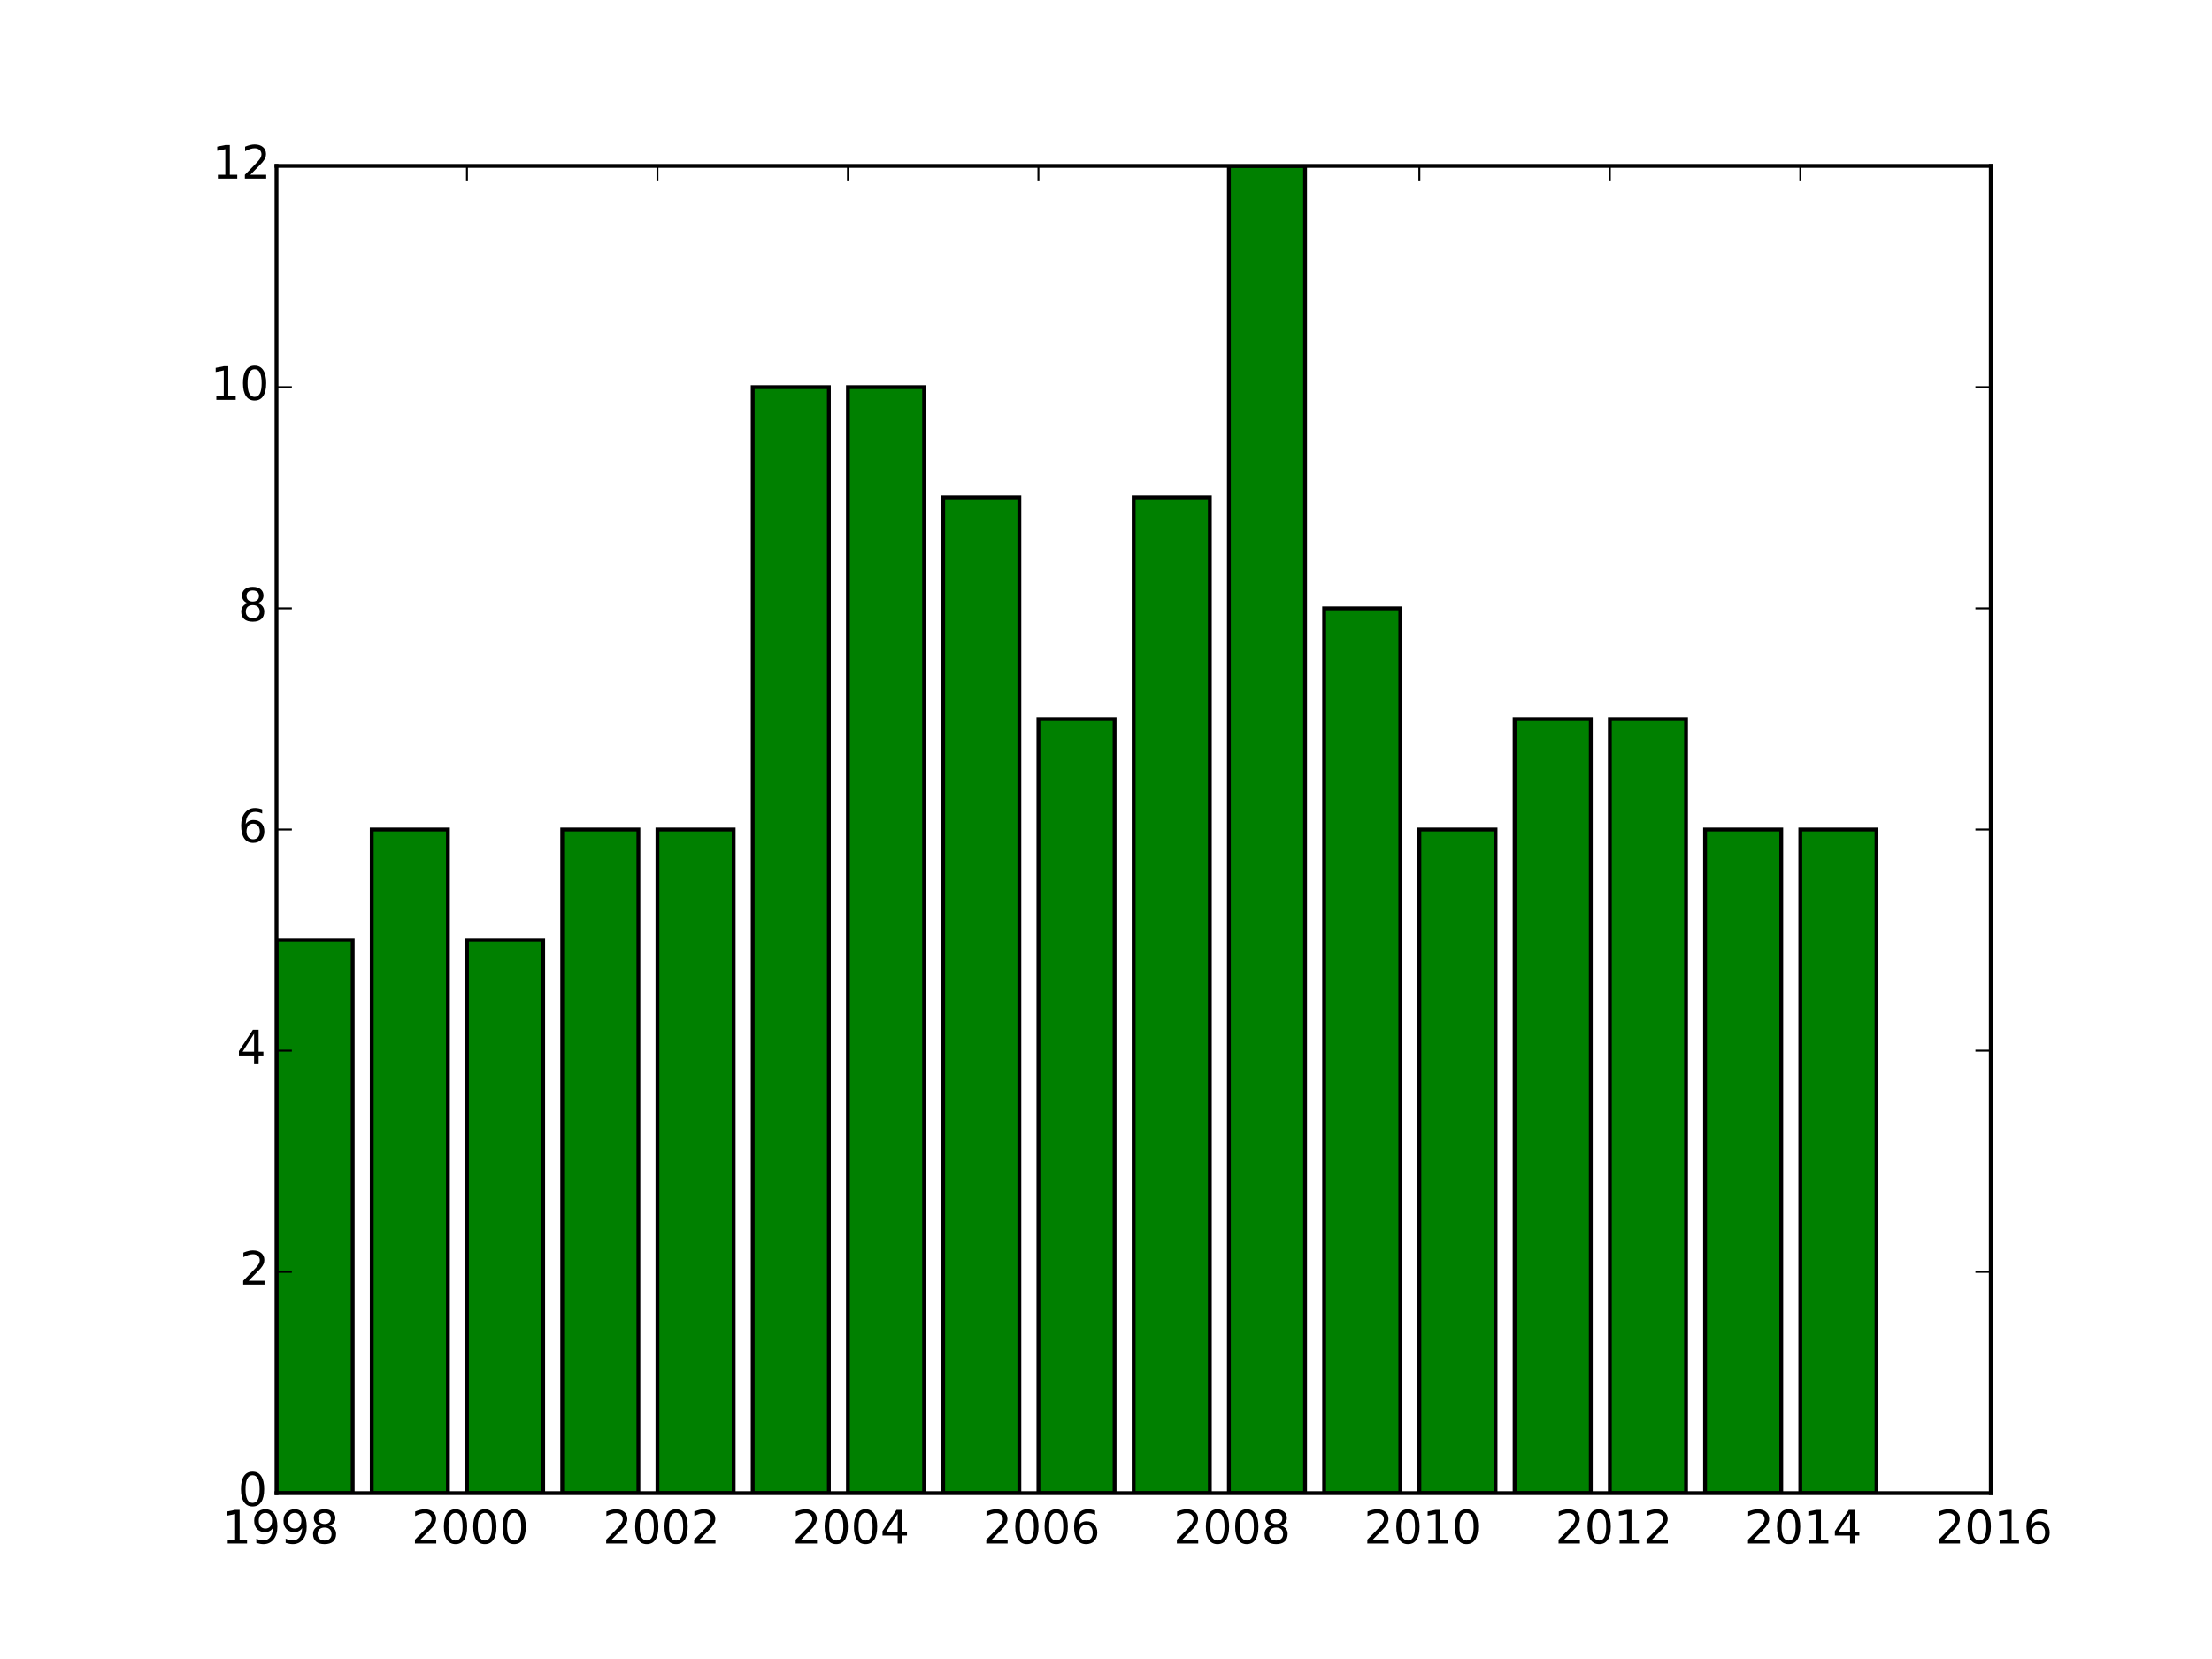
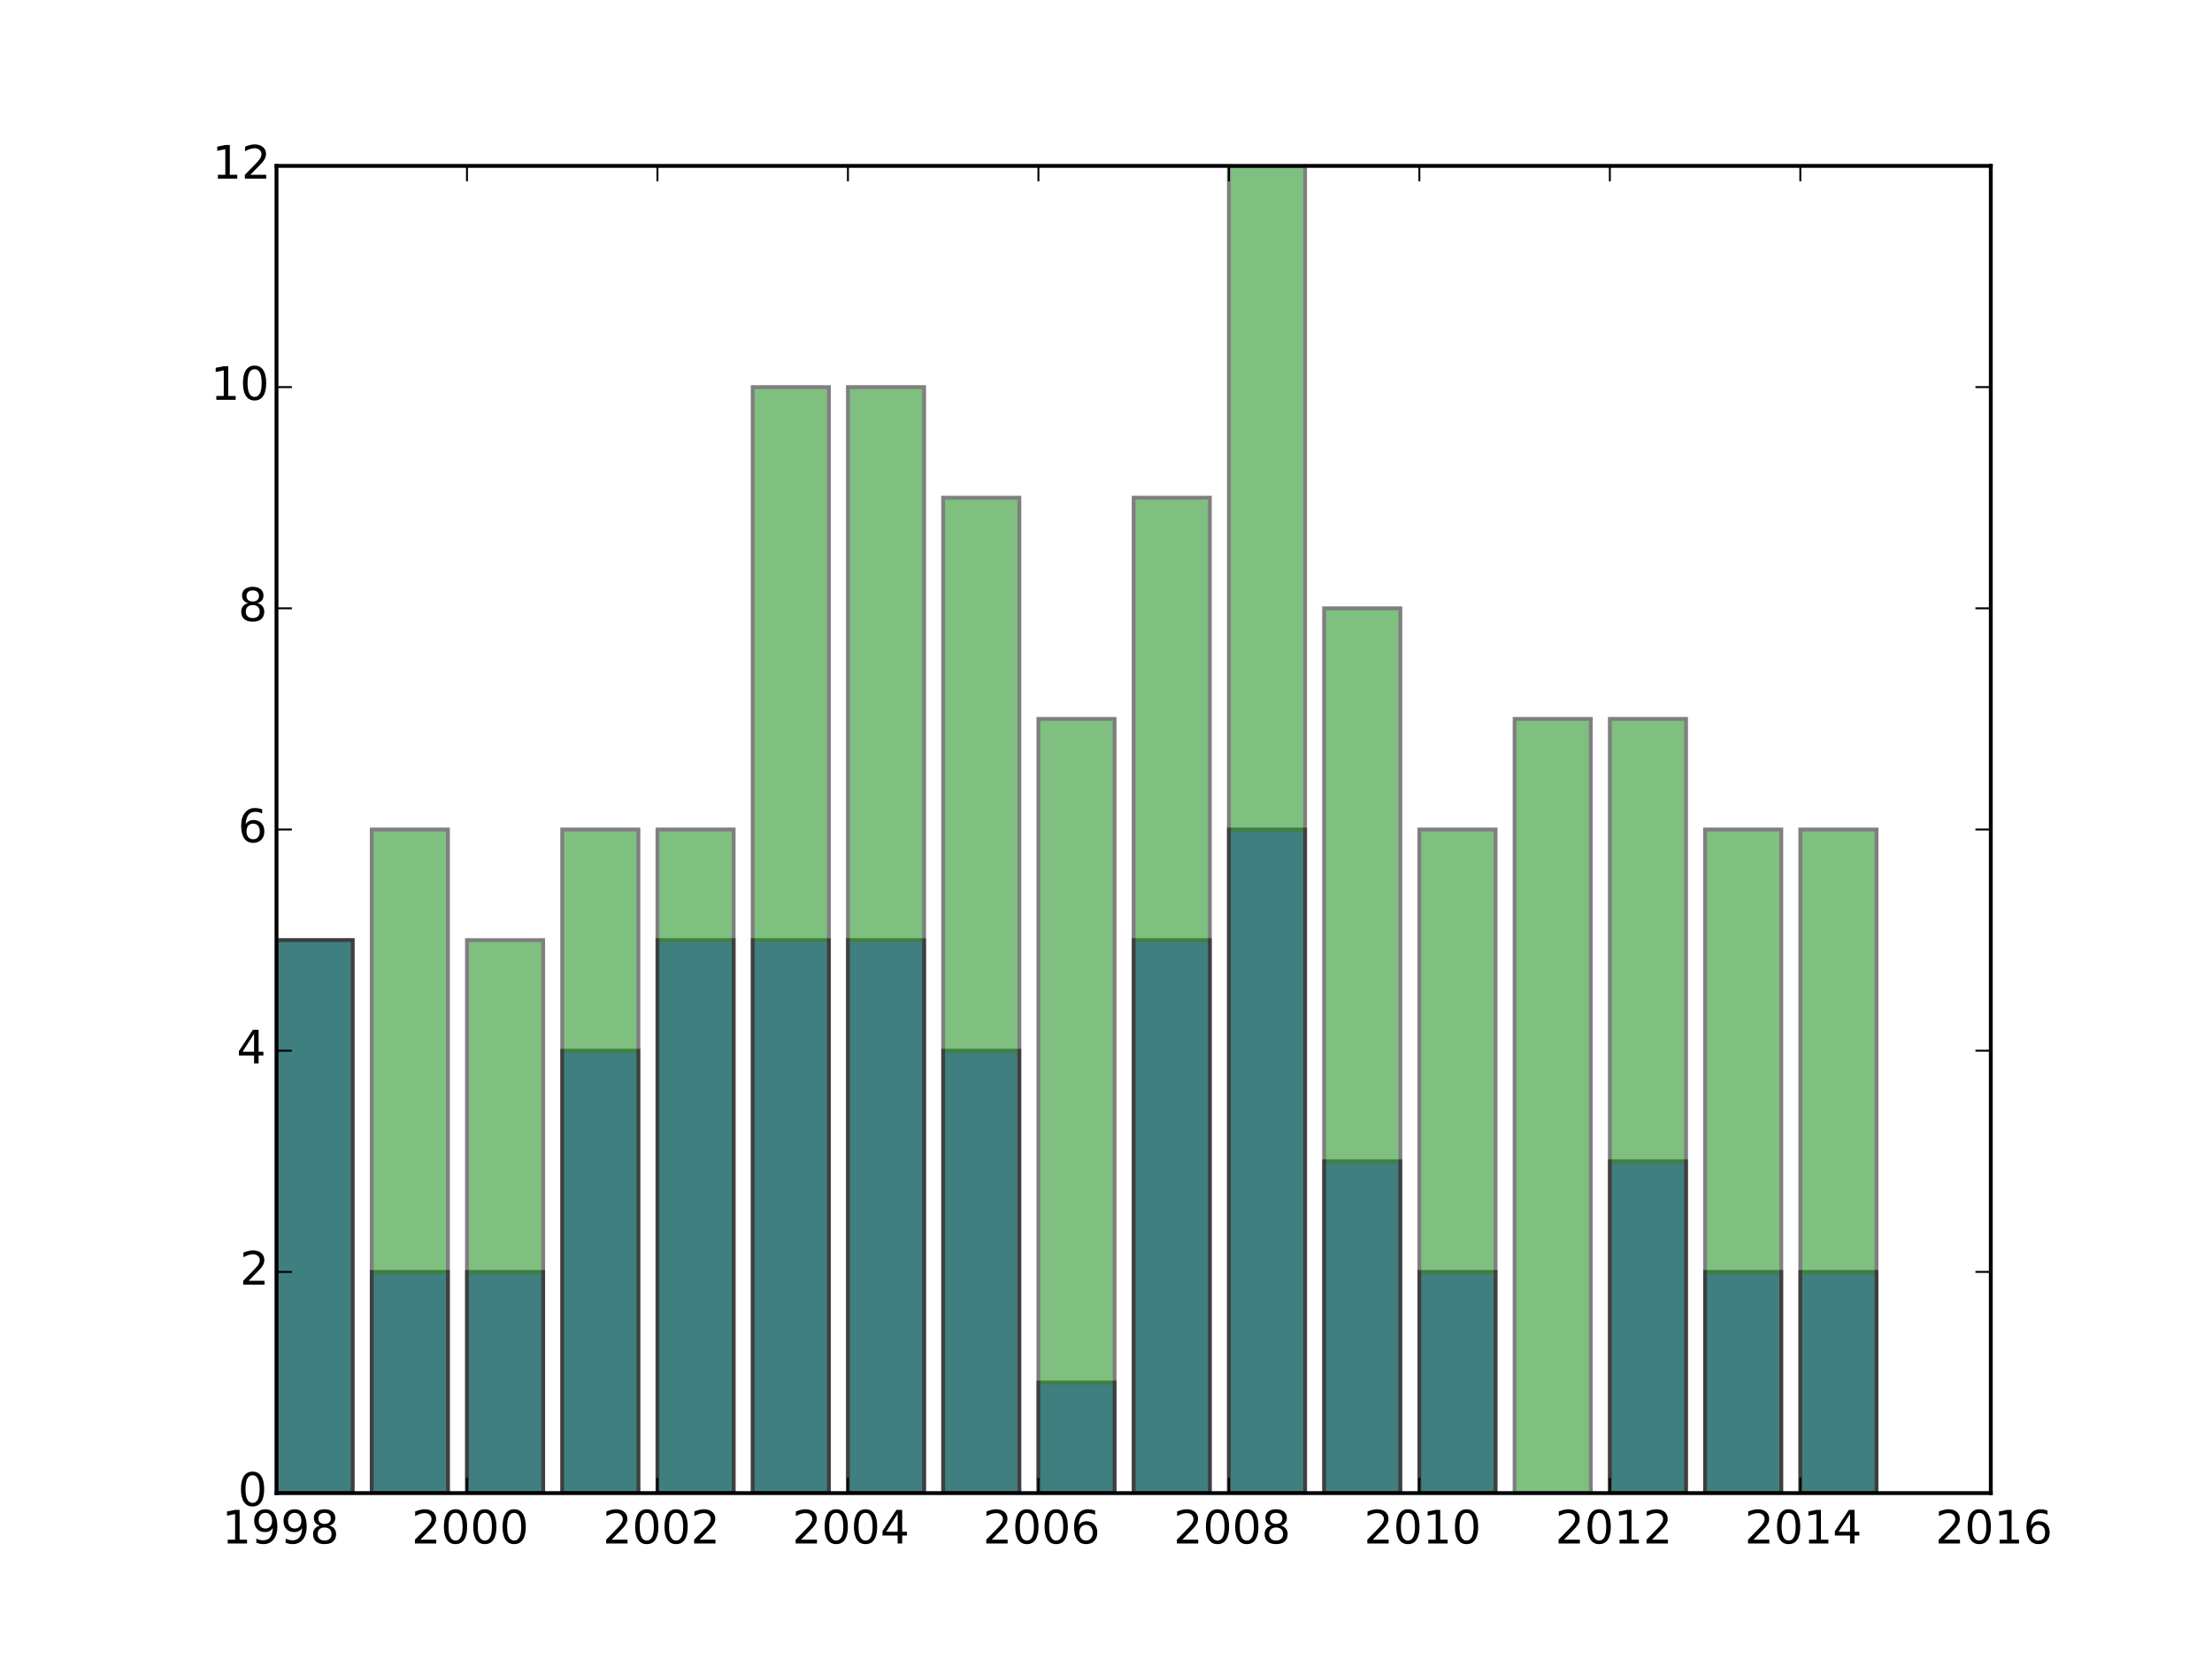
<svg xmlns="http://www.w3.org/2000/svg" xmlns:xlink="http://www.w3.org/1999/xlink" height="432pt" version="1.1" viewBox="0 0 576 432" width="576pt">
  <defs>
    <style type="text/css">
*{stroke-linecap:butt;stroke-linejoin:round;}
  </style>
  </defs>
  <g id="figure_1">
    <g id="patch_1">
      <path d=" M0 432 L576 432 L576 0 L0 0 z " style="fill:#ffffff;" />
    </g>
    <g id="axes_1">
      <g id="patch_2">
        <path d=" M72 388.8 L518.4 388.8 L518.4 43.2 L72 43.2 z " style="fill:#ffffff;" />
      </g>
      <g id="patch_3">
-         <path clip-path="url(#p7ff5b81e1d)" d=" M72 388.8 L91.84 388.8 L91.84 244.8 L72 244.8 z " style="fill:#008000;stroke:#000000;stroke-linejoin:miter;" />
+         <path clip-path="url(#p7ff5b81e1d)" d=" M72 388.8 L91.84 388.8 L91.84 244.8 L72 244.8 z " style="fill:#0000ff;opacity:0.5;stroke:#000000;stroke-linejoin:miter;" />
      </g>
      <g id="patch_4">
-         <path clip-path="url(#p7ff5b81e1d)" d=" M96.8 388.8 L116.64 388.8 L116.64 216 L96.8 216 z " style="fill:#008000;stroke:#000000;stroke-linejoin:miter;" />
+         <path clip-path="url(#p7ff5b81e1d)" d=" M96.8 388.8 L116.64 388.8 L116.64 331.2 L96.8 331.2 z " style="fill:#0000ff;opacity:0.5;stroke:#000000;stroke-linejoin:miter;" />
      </g>
      <g id="patch_5">
-         <path clip-path="url(#p7ff5b81e1d)" d=" M121.6 388.8 L141.44 388.8 L141.44 244.8 L121.6 244.8 z " style="fill:#008000;stroke:#000000;stroke-linejoin:miter;" />
+         <path clip-path="url(#p7ff5b81e1d)" d=" M121.6 388.8 L141.44 388.8 L141.44 331.2 L121.6 331.2 z " style="fill:#0000ff;opacity:0.5;stroke:#000000;stroke-linejoin:miter;" />
      </g>
      <g id="patch_6">
-         <path clip-path="url(#p7ff5b81e1d)" d=" M146.4 388.8 L166.24 388.8 L166.24 216 L146.4 216 z " style="fill:#008000;stroke:#000000;stroke-linejoin:miter;" />
+         <path clip-path="url(#p7ff5b81e1d)" d=" M146.4 388.8 L166.24 388.8 L166.24 273.6 L146.4 273.6 z " style="fill:#0000ff;opacity:0.5;stroke:#000000;stroke-linejoin:miter;" />
      </g>
      <g id="patch_7">
-         <path clip-path="url(#p7ff5b81e1d)" d=" M171.2 388.8 L191.04 388.8 L191.04 216 L171.2 216 z " style="fill:#008000;stroke:#000000;stroke-linejoin:miter;" />
+         <path clip-path="url(#p7ff5b81e1d)" d=" M171.2 388.8 L191.04 388.8 L191.04 244.8 L171.2 244.8 z " style="fill:#0000ff;opacity:0.5;stroke:#000000;stroke-linejoin:miter;" />
      </g>
      <g id="patch_8">
-         <path clip-path="url(#p7ff5b81e1d)" d=" M196 388.8 L215.84 388.8 L215.84 100.8 L196 100.8 z " style="fill:#008000;stroke:#000000;stroke-linejoin:miter;" />
+         <path clip-path="url(#p7ff5b81e1d)" d=" M196 388.8 L215.84 388.8 L215.84 244.8 L196 244.8 z " style="fill:#0000ff;opacity:0.5;stroke:#000000;stroke-linejoin:miter;" />
      </g>
      <g id="patch_9">
-         <path clip-path="url(#p7ff5b81e1d)" d=" M220.8 388.8 L240.64 388.8 L240.64 100.8 L220.8 100.8 z " style="fill:#008000;stroke:#000000;stroke-linejoin:miter;" />
+         <path clip-path="url(#p7ff5b81e1d)" d=" M220.8 388.8 L240.64 388.8 L240.64 244.8 L220.8 244.8 z " style="fill:#0000ff;opacity:0.5;stroke:#000000;stroke-linejoin:miter;" />
      </g>
      <g id="patch_10">
-         <path clip-path="url(#p7ff5b81e1d)" d=" M245.6 388.8 L265.44 388.8 L265.44 129.6 L245.6 129.6 z " style="fill:#008000;stroke:#000000;stroke-linejoin:miter;" />
+         <path clip-path="url(#p7ff5b81e1d)" d=" M245.6 388.8 L265.44 388.8 L265.44 273.6 L245.6 273.6 z " style="fill:#0000ff;opacity:0.5;stroke:#000000;stroke-linejoin:miter;" />
      </g>
      <g id="patch_11">
-         <path clip-path="url(#p7ff5b81e1d)" d=" M270.4 388.8 L290.24 388.8 L290.24 187.2 L270.4 187.2 z " style="fill:#008000;stroke:#000000;stroke-linejoin:miter;" />
+         <path clip-path="url(#p7ff5b81e1d)" d=" M270.4 388.8 L290.24 388.8 L290.24 360 L270.4 360 z " style="fill:#0000ff;opacity:0.5;stroke:#000000;stroke-linejoin:miter;" />
      </g>
      <g id="patch_12">
-         <path clip-path="url(#p7ff5b81e1d)" d=" M295.2 388.8 L315.04 388.8 L315.04 129.6 L295.2 129.6 z " style="fill:#008000;stroke:#000000;stroke-linejoin:miter;" />
+         <path clip-path="url(#p7ff5b81e1d)" d=" M295.2 388.8 L315.04 388.8 L315.04 244.8 L295.2 244.8 z " style="fill:#0000ff;opacity:0.5;stroke:#000000;stroke-linejoin:miter;" />
      </g>
      <g id="patch_13">
-         <path clip-path="url(#p7ff5b81e1d)" d=" M320 388.8 L339.84 388.8 L339.84 43.2 L320 43.2 z " style="fill:#008000;stroke:#000000;stroke-linejoin:miter;" />
+         <path clip-path="url(#p7ff5b81e1d)" d=" M320 388.8 L339.84 388.8 L339.84 216 L320 216 z " style="fill:#0000ff;opacity:0.5;stroke:#000000;stroke-linejoin:miter;" />
      </g>
      <g id="patch_14">
-         <path clip-path="url(#p7ff5b81e1d)" d=" M344.8 388.8 L364.64 388.8 L364.64 158.4 L344.8 158.4 z " style="fill:#008000;stroke:#000000;stroke-linejoin:miter;" />
+         <path clip-path="url(#p7ff5b81e1d)" d=" M344.8 388.8 L364.64 388.8 L364.64 302.4 L344.8 302.4 z " style="fill:#0000ff;opacity:0.5;stroke:#000000;stroke-linejoin:miter;" />
      </g>
      <g id="patch_15">
-         <path clip-path="url(#p7ff5b81e1d)" d=" M369.6 388.8 L389.44 388.8 L389.44 216 L369.6 216 z " style="fill:#008000;stroke:#000000;stroke-linejoin:miter;" />
+         <path clip-path="url(#p7ff5b81e1d)" d=" M369.6 388.8 L389.44 388.8 L389.44 331.2 L369.6 331.2 z " style="fill:#0000ff;opacity:0.5;stroke:#000000;stroke-linejoin:miter;" />
      </g>
      <g id="patch_16">
-         <path clip-path="url(#p7ff5b81e1d)" d=" M394.4 388.8 L414.24 388.8 L414.24 187.2 L394.4 187.2 z " style="fill:#008000;stroke:#000000;stroke-linejoin:miter;" />
+         <path clip-path="url(#p7ff5b81e1d)" d=" M419.2 388.8 L439.04 388.8 L439.04 302.4 L419.2 302.4 z " style="fill:#0000ff;opacity:0.5;stroke:#000000;stroke-linejoin:miter;" />
      </g>
      <g id="patch_17">
-         <path clip-path="url(#p7ff5b81e1d)" d=" M419.2 388.8 L439.04 388.8 L439.04 187.2 L419.2 187.2 z " style="fill:#008000;stroke:#000000;stroke-linejoin:miter;" />
+         <path clip-path="url(#p7ff5b81e1d)" d=" M444 388.8 L463.84 388.8 L463.84 331.2 L444 331.2 z " style="fill:#0000ff;opacity:0.5;stroke:#000000;stroke-linejoin:miter;" />
      </g>
      <g id="patch_18">
-         <path clip-path="url(#p7ff5b81e1d)" d=" M444 388.8 L463.84 388.8 L463.84 216 L444 216 z " style="fill:#008000;stroke:#000000;stroke-linejoin:miter;" />
+         <path clip-path="url(#p7ff5b81e1d)" d=" M468.8 388.8 L488.64 388.8 L488.64 331.2 L468.8 331.2 z " style="fill:#0000ff;opacity:0.5;stroke:#000000;stroke-linejoin:miter;" />
      </g>
      <g id="patch_19">
-         <path clip-path="url(#p7ff5b81e1d)" d=" M468.8 388.8 L488.64 388.8 L488.64 216 L468.8 216 z " style="fill:#008000;stroke:#000000;stroke-linejoin:miter;" />
+         <path clip-path="url(#p7ff5b81e1d)" d=" M72 388.8 L91.84 388.8 L91.84 244.8 L72 244.8 z " style="fill:#008000;opacity:0.5;stroke:#000000;stroke-linejoin:miter;" />
      </g>
      <g id="patch_20">
+         <path clip-path="url(#p7ff5b81e1d)" d=" M96.8 388.8 L116.64 388.8 L116.64 216 L96.8 216 z " style="fill:#008000;opacity:0.5;stroke:#000000;stroke-linejoin:miter;" />
+       </g>
+       <g id="patch_21">
+         <path clip-path="url(#p7ff5b81e1d)" d=" M121.6 388.8 L141.44 388.8 L141.44 244.8 L121.6 244.8 z " style="fill:#008000;opacity:0.5;stroke:#000000;stroke-linejoin:miter;" />
+       </g>
+       <g id="patch_22">
+         <path clip-path="url(#p7ff5b81e1d)" d=" M146.4 388.8 L166.24 388.8 L166.24 216 L146.4 216 z " style="fill:#008000;opacity:0.5;stroke:#000000;stroke-linejoin:miter;" />
+       </g>
+       <g id="patch_23">
+         <path clip-path="url(#p7ff5b81e1d)" d=" M171.2 388.8 L191.04 388.8 L191.04 216 L171.2 216 z " style="fill:#008000;opacity:0.5;stroke:#000000;stroke-linejoin:miter;" />
+       </g>
+       <g id="patch_24">
+         <path clip-path="url(#p7ff5b81e1d)" d=" M196 388.8 L215.84 388.8 L215.84 100.8 L196 100.8 z " style="fill:#008000;opacity:0.5;stroke:#000000;stroke-linejoin:miter;" />
+       </g>
+       <g id="patch_25">
+         <path clip-path="url(#p7ff5b81e1d)" d=" M220.8 388.8 L240.64 388.8 L240.64 100.8 L220.8 100.8 z " style="fill:#008000;opacity:0.5;stroke:#000000;stroke-linejoin:miter;" />
+       </g>
+       <g id="patch_26">
+         <path clip-path="url(#p7ff5b81e1d)" d=" M245.6 388.8 L265.44 388.8 L265.44 129.6 L245.6 129.6 z " style="fill:#008000;opacity:0.5;stroke:#000000;stroke-linejoin:miter;" />
+       </g>
+       <g id="patch_27">
+         <path clip-path="url(#p7ff5b81e1d)" d=" M270.4 388.8 L290.24 388.8 L290.24 187.2 L270.4 187.2 z " style="fill:#008000;opacity:0.5;stroke:#000000;stroke-linejoin:miter;" />
+       </g>
+       <g id="patch_28">
+         <path clip-path="url(#p7ff5b81e1d)" d=" M295.2 388.8 L315.04 388.8 L315.04 129.6 L295.2 129.6 z " style="fill:#008000;opacity:0.5;stroke:#000000;stroke-linejoin:miter;" />
+       </g>
+       <g id="patch_29">
+         <path clip-path="url(#p7ff5b81e1d)" d=" M320 388.8 L339.84 388.8 L339.84 43.2 L320 43.2 z " style="fill:#008000;opacity:0.5;stroke:#000000;stroke-linejoin:miter;" />
+       </g>
+       <g id="patch_30">
+         <path clip-path="url(#p7ff5b81e1d)" d=" M344.8 388.8 L364.64 388.8 L364.64 158.4 L344.8 158.4 z " style="fill:#008000;opacity:0.5;stroke:#000000;stroke-linejoin:miter;" />
+       </g>
+       <g id="patch_31">
+         <path clip-path="url(#p7ff5b81e1d)" d=" M369.6 388.8 L389.44 388.8 L389.44 216 L369.6 216 z " style="fill:#008000;opacity:0.5;stroke:#000000;stroke-linejoin:miter;" />
+       </g>
+       <g id="patch_32">
+         <path clip-path="url(#p7ff5b81e1d)" d=" M394.4 388.8 L414.24 388.8 L414.24 187.2 L394.4 187.2 z " style="fill:#008000;opacity:0.5;stroke:#000000;stroke-linejoin:miter;" />
+       </g>
+       <g id="patch_33">
+         <path clip-path="url(#p7ff5b81e1d)" d=" M419.2 388.8 L439.04 388.8 L439.04 187.2 L419.2 187.2 z " style="fill:#008000;opacity:0.5;stroke:#000000;stroke-linejoin:miter;" />
+       </g>
+       <g id="patch_34">
+         <path clip-path="url(#p7ff5b81e1d)" d=" M444 388.8 L463.84 388.8 L463.84 216 L444 216 z " style="fill:#008000;opacity:0.5;stroke:#000000;stroke-linejoin:miter;" />
+       </g>
+       <g id="patch_35">
+         <path clip-path="url(#p7ff5b81e1d)" d=" M468.8 388.8 L488.64 388.8 L488.64 216 L468.8 216 z " style="fill:#008000;opacity:0.5;stroke:#000000;stroke-linejoin:miter;" />
+       </g>
+       <g id="patch_36">
+         <path d=" M72 388.8 L518.4 388.8" style="fill:none;stroke:#000000;stroke-linecap:square;stroke-linejoin:miter;" />
+       </g>
+       <g id="patch_37">
        <path d=" M72 388.8 L72 43.2" style="fill:none;stroke:#000000;stroke-linecap:square;stroke-linejoin:miter;" />
      </g>
-       <g id="patch_21">
-         <path d=" M72 388.8 L518.4 388.8" style="fill:none;stroke:#000000;stroke-linecap:square;stroke-linejoin:miter;" />
-       </g>
-       <g id="patch_22">
+       <g id="patch_38">
        <path d=" M518.4 388.8 L518.4 43.2" style="fill:none;stroke:#000000;stroke-linecap:square;stroke-linejoin:miter;" />
      </g>
-       <g id="patch_23">
+       <g id="patch_39">
        <path d=" M72 43.2 L518.4 43.2" style="fill:none;stroke:#000000;stroke-linecap:square;stroke-linejoin:miter;" />
      </g>
      <g id="matplotlib.axis_1">
        <g id="xtick_1">
          <g id="line2d_1">
            <defs>
              <path d=" M0 0 L0 -4" id="mc7db9fdffb" style="stroke:#000000;stroke-width:0.5;" />
            </defs>
            <g>
              <use style="stroke:#000000;stroke-width:0.5;" x="72.0" xlink:href="#mc7db9fdffb" y="388.8" />
            </g>
          </g>
          <g id="line2d_2">
            <defs>
              <path d=" M0 0 L0 4" id="m5a7d422ac3" style="stroke:#000000;stroke-width:0.5;" />
            </defs>
            <g>
              <use style="stroke:#000000;stroke-width:0.5;" x="72.0" xlink:href="#m5a7d422ac3" y="43.2" />
            </g>
          </g>
          <g id="text_1">
            <defs>
              <path d=" M12.406 8.297 L28.516 8.297 L28.516 63.922 L10.984 60.406 L10.984 69.391 L28.422 72.906 L38.281 72.906 L38.281 8.297 L54.391 8.297 L54.391 0 L12.406 0 z " id="BitstreamVeraSans-Roman-31" />
+               <path d=" M10.984 1.516 L10.984 10.5 Q14.703 8.734 18.5 7.812 Q22.312 6.891 25.984 6.891 Q35.75 6.891 40.891 13.453 Q46.047 20.016 46.781 33.406 Q43.953 29.203 39.594 26.953 Q35.25 24.703 29.984 24.703 Q19.047 24.703 12.672 31.312 Q6.297 37.938 6.297 49.422 Q6.297 60.641 12.938 67.422 Q19.578 74.219 30.609 74.219 Q43.266 74.219 49.922 64.516 Q56.594 54.828 56.594 36.375 Q56.594 19.141 48.406 8.859 Q40.234 -1.422 26.422 -1.422 Q22.703 -1.422 18.891 -0.688 Q15.094 0.047 10.984 1.516 M30.609 32.422 Q37.25 32.422 41.125 36.953 Q45.016 41.5 45.016 49.422 Q45.016 57.281 41.125 61.844 Q37.25 66.406 30.609 66.406 Q23.969 66.406 20.094 61.844 Q16.219 57.281 16.219 49.422 Q16.219 41.5 20.094 36.953 Q23.969 32.422 30.609 32.422" id="BitstreamVeraSans-Roman-39" />
              <path d=" M31.781 34.625 Q24.75 34.625 20.719 30.859 Q16.703 27.094 16.703 20.516 Q16.703 13.922 20.719 10.156 Q24.75 6.391 31.781 6.391 Q38.812 6.391 42.859 10.172 Q46.922 13.969 46.922 20.516 Q46.922 27.094 42.891 30.859 Q38.875 34.625 31.781 34.625 M21.922 38.812 Q15.578 40.375 12.031 44.719 Q8.5 49.078 8.5 55.328 Q8.5 64.062 14.719 69.141 Q20.953 74.219 31.781 74.219 Q42.672 74.219 48.875 69.141 Q55.078 64.062 55.078 55.328 Q55.078 49.078 51.531 44.719 Q48 40.375 41.703 38.812 Q48.828 37.156 52.797 32.312 Q56.781 27.484 56.781 20.516 Q56.781 9.906 50.312 4.234 Q43.844 -1.422 31.781 -1.422 Q19.734 -1.422 13.25 4.234 Q6.781 9.906 6.781 20.516 Q6.781 27.484 10.781 32.312 Q14.797 37.156 21.922 38.812 M18.312 54.391 Q18.312 48.734 21.844 45.562 Q25.391 42.391 31.781 42.391 Q38.141 42.391 41.719 45.562 Q45.312 48.734 45.312 54.391 Q45.312 60.062 41.719 63.234 Q38.141 66.406 31.781 66.406 Q25.391 66.406 21.844 63.234 Q18.312 60.062 18.312 54.391" id="BitstreamVeraSans-Roman-38" />
-               <path d=" M10.984 1.516 L10.984 10.5 Q14.703 8.734 18.5 7.812 Q22.312 6.891 25.984 6.891 Q35.75 6.891 40.891 13.453 Q46.047 20.016 46.781 33.406 Q43.953 29.203 39.594 26.953 Q35.25 24.703 29.984 24.703 Q19.047 24.703 12.672 31.312 Q6.297 37.938 6.297 49.422 Q6.297 60.641 12.938 67.422 Q19.578 74.219 30.609 74.219 Q43.266 74.219 49.922 64.516 Q56.594 54.828 56.594 36.375 Q56.594 19.141 48.406 8.859 Q40.234 -1.422 26.422 -1.422 Q22.703 -1.422 18.891 -0.688 Q15.094 0.047 10.984 1.516 M30.609 32.422 Q37.25 32.422 41.125 36.953 Q45.016 41.5 45.016 49.422 Q45.016 57.281 41.125 61.844 Q37.25 66.406 30.609 66.406 Q23.969 66.406 20.094 61.844 Q16.219 57.281 16.219 49.422 Q16.219 41.5 20.094 36.953 Q23.969 32.422 30.609 32.422" id="BitstreamVeraSans-Roman-39" />
            </defs>
            <g transform="translate(57.79969 401.9181)scale(0.12 -0.12)">
              <use xlink:href="#BitstreamVeraSans-Roman-31" />
              <use x="63.623" xlink:href="#BitstreamVeraSans-Roman-39" />
              <use x="127.246" xlink:href="#BitstreamVeraSans-Roman-39" />
              <use x="190.869" xlink:href="#BitstreamVeraSans-Roman-38" />
            </g>
          </g>
        </g>
        <g id="xtick_2">
          <g id="line2d_3">
            <g>
              <use style="stroke:#000000;stroke-width:0.5;" x="121.6" xlink:href="#mc7db9fdffb" y="388.8" />
            </g>
          </g>
          <g id="line2d_4">
            <g>
              <use style="stroke:#000000;stroke-width:0.5;" x="121.6" xlink:href="#m5a7d422ac3" y="43.2" />
            </g>
          </g>
          <g id="text_2">
            <defs>
              <path d=" M19.188 8.297 L53.609 8.297 L53.609 0 L7.328 0 L7.328 8.297 Q12.938 14.109 22.625 23.891 Q32.328 33.688 34.812 36.531 Q39.547 41.844 41.422 45.531 Q43.312 49.219 43.312 52.781 Q43.312 58.594 39.234 62.25 Q35.156 65.922 28.609 65.922 Q23.969 65.922 18.812 64.312 Q13.672 62.703 7.812 59.422 L7.812 69.391 Q13.766 71.781 18.938 73 Q24.125 74.219 28.422 74.219 Q39.75 74.219 46.484 68.547 Q53.219 62.891 53.219 53.422 Q53.219 48.922 51.531 44.891 Q49.859 40.875 45.406 35.406 Q44.188 33.984 37.641 27.219 Q31.109 20.453 19.188 8.297" id="BitstreamVeraSans-Roman-32" />
              <path d=" M31.781 66.406 Q24.172 66.406 20.328 58.906 Q16.5 51.422 16.5 36.375 Q16.5 21.391 20.328 13.891 Q24.172 6.391 31.781 6.391 Q39.453 6.391 43.281 13.891 Q47.125 21.391 47.125 36.375 Q47.125 51.422 43.281 58.906 Q39.453 66.406 31.781 66.406 M31.781 74.219 Q44.047 74.219 50.516 64.516 Q56.984 54.828 56.984 36.375 Q56.984 17.969 50.516 8.266 Q44.047 -1.422 31.781 -1.422 Q19.531 -1.422 13.062 8.266 Q6.594 17.969 6.594 36.375 Q6.594 54.828 13.062 64.516 Q19.531 74.219 31.781 74.219" id="BitstreamVeraSans-Roman-30" />
            </defs>
            <g transform="translate(107.1681 401.9181)scale(0.12 -0.12)">
              <use xlink:href="#BitstreamVeraSans-Roman-32" />
              <use x="63.623" xlink:href="#BitstreamVeraSans-Roman-30" />
              <use x="127.246" xlink:href="#BitstreamVeraSans-Roman-30" />
              <use x="190.869" xlink:href="#BitstreamVeraSans-Roman-30" />
            </g>
          </g>
        </g>
        <g id="xtick_3">
          <g id="line2d_5">
            <g>
              <use style="stroke:#000000;stroke-width:0.5;" x="171.2" xlink:href="#mc7db9fdffb" y="388.8" />
            </g>
          </g>
          <g id="line2d_6">
            <g>
              <use style="stroke:#000000;stroke-width:0.5;" x="171.2" xlink:href="#m5a7d422ac3" y="43.2" />
            </g>
          </g>
          <g id="text_3">
            <g transform="translate(156.9706 401.9181)scale(0.12 -0.12)">
              <use xlink:href="#BitstreamVeraSans-Roman-32" />
              <use x="63.623" xlink:href="#BitstreamVeraSans-Roman-30" />
              <use x="127.246" xlink:href="#BitstreamVeraSans-Roman-30" />
              <use x="190.869" xlink:href="#BitstreamVeraSans-Roman-32" />
            </g>
          </g>
        </g>
        <g id="xtick_4">
          <g id="line2d_7">
            <g>
              <use style="stroke:#000000;stroke-width:0.5;" x="220.8" xlink:href="#mc7db9fdffb" y="388.8" />
            </g>
          </g>
          <g id="line2d_8">
            <g>
              <use style="stroke:#000000;stroke-width:0.5;" x="220.8" xlink:href="#m5a7d422ac3" y="43.2" />
            </g>
          </g>
          <g id="text_4">
            <defs>
              <path d=" M37.797 64.312 L12.891 25.391 L37.797 25.391 z  M35.203 72.906 L47.609 72.906 L47.609 25.391 L58.016 25.391 L58.016 17.188 L47.609 17.188 L47.609 0 L37.797 0 L37.797 17.188 L4.891 17.188 L4.891 26.703 z " id="BitstreamVeraSans-Roman-34" />
            </defs>
            <g transform="translate(206.3063 401.9181)scale(0.12 -0.12)">
              <use xlink:href="#BitstreamVeraSans-Roman-32" />
              <use x="63.623" xlink:href="#BitstreamVeraSans-Roman-30" />
              <use x="127.246" xlink:href="#BitstreamVeraSans-Roman-30" />
              <use x="190.869" xlink:href="#BitstreamVeraSans-Roman-34" />
            </g>
          </g>
        </g>
        <g id="xtick_5">
          <g id="line2d_9">
            <g>
              <use style="stroke:#000000;stroke-width:0.5;" x="270.4" xlink:href="#mc7db9fdffb" y="388.8" />
            </g>
          </g>
          <g id="line2d_10">
            <g>
              <use style="stroke:#000000;stroke-width:0.5;" x="270.4" xlink:href="#m5a7d422ac3" y="43.2" />
            </g>
          </g>
          <g id="text_5">
            <defs>
              <path d=" M33.016 40.375 Q26.375 40.375 22.484 35.828 Q18.609 31.297 18.609 23.391 Q18.609 15.531 22.484 10.953 Q26.375 6.391 33.016 6.391 Q39.656 6.391 43.531 10.953 Q47.406 15.531 47.406 23.391 Q47.406 31.297 43.531 35.828 Q39.656 40.375 33.016 40.375 M52.594 71.297 L52.594 62.312 Q48.875 64.062 45.094 64.984 Q41.312 65.922 37.594 65.922 Q27.828 65.922 22.672 59.328 Q17.531 52.734 16.797 39.406 Q19.672 43.656 24.016 45.922 Q28.375 48.188 33.594 48.188 Q44.578 48.188 50.953 41.516 Q57.328 34.859 57.328 23.391 Q57.328 12.156 50.688 5.359 Q44.047 -1.422 33.016 -1.422 Q20.359 -1.422 13.672 8.266 Q6.984 17.969 6.984 36.375 Q6.984 53.656 15.188 63.938 Q23.391 74.219 37.203 74.219 Q40.922 74.219 44.703 73.484 Q48.484 72.75 52.594 71.297" id="BitstreamVeraSans-Roman-36" />
            </defs>
            <g transform="translate(255.9475 401.9181)scale(0.12 -0.12)">
              <use xlink:href="#BitstreamVeraSans-Roman-32" />
              <use x="63.623" xlink:href="#BitstreamVeraSans-Roman-30" />
              <use x="127.246" xlink:href="#BitstreamVeraSans-Roman-30" />
              <use x="190.869" xlink:href="#BitstreamVeraSans-Roman-36" />
            </g>
          </g>
        </g>
        <g id="xtick_6">
          <g id="line2d_11">
            <g>
              <use style="stroke:#000000;stroke-width:0.5;" x="320.0" xlink:href="#mc7db9fdffb" y="388.8" />
            </g>
          </g>
          <g id="line2d_12">
            <g>
              <use style="stroke:#000000;stroke-width:0.5;" x="320.0" xlink:href="#m5a7d422ac3" y="43.2" />
            </g>
          </g>
          <g id="text_6">
            <g transform="translate(305.5803 401.9181)scale(0.12 -0.12)">
              <use xlink:href="#BitstreamVeraSans-Roman-32" />
              <use x="63.623" xlink:href="#BitstreamVeraSans-Roman-30" />
              <use x="127.246" xlink:href="#BitstreamVeraSans-Roman-30" />
              <use x="190.869" xlink:href="#BitstreamVeraSans-Roman-38" />
            </g>
          </g>
        </g>
        <g id="xtick_7">
          <g id="line2d_13">
            <g>
              <use style="stroke:#000000;stroke-width:0.5;" x="369.6" xlink:href="#mc7db9fdffb" y="388.8" />
            </g>
          </g>
          <g id="line2d_14">
            <g>
              <use style="stroke:#000000;stroke-width:0.5;" x="369.6" xlink:href="#m5a7d422ac3" y="43.2" />
            </g>
          </g>
          <g id="text_7">
            <g transform="translate(355.1681 401.9181)scale(0.12 -0.12)">
              <use xlink:href="#BitstreamVeraSans-Roman-32" />
              <use x="63.623" xlink:href="#BitstreamVeraSans-Roman-30" />
              <use x="127.246" xlink:href="#BitstreamVeraSans-Roman-31" />
              <use x="190.869" xlink:href="#BitstreamVeraSans-Roman-30" />
            </g>
          </g>
        </g>
        <g id="xtick_8">
          <g id="line2d_15">
            <g>
              <use style="stroke:#000000;stroke-width:0.5;" x="419.2" xlink:href="#mc7db9fdffb" y="388.8" />
            </g>
          </g>
          <g id="line2d_16">
            <g>
              <use style="stroke:#000000;stroke-width:0.5;" x="419.2" xlink:href="#m5a7d422ac3" y="43.2" />
            </g>
          </g>
          <g id="text_8">
            <g transform="translate(404.9706 401.9181)scale(0.12 -0.12)">
              <use xlink:href="#BitstreamVeraSans-Roman-32" />
              <use x="63.623" xlink:href="#BitstreamVeraSans-Roman-30" />
              <use x="127.246" xlink:href="#BitstreamVeraSans-Roman-31" />
              <use x="190.869" xlink:href="#BitstreamVeraSans-Roman-32" />
            </g>
          </g>
        </g>
        <g id="xtick_9">
          <g id="line2d_17">
            <g>
              <use style="stroke:#000000;stroke-width:0.5;" x="468.8" xlink:href="#mc7db9fdffb" y="388.8" />
            </g>
          </g>
          <g id="line2d_18">
            <g>
              <use style="stroke:#000000;stroke-width:0.5;" x="468.8" xlink:href="#m5a7d422ac3" y="43.2" />
            </g>
          </g>
          <g id="text_9">
            <g transform="translate(454.3062 401.9181)scale(0.12 -0.12)">
              <use xlink:href="#BitstreamVeraSans-Roman-32" />
              <use x="63.623" xlink:href="#BitstreamVeraSans-Roman-30" />
              <use x="127.246" xlink:href="#BitstreamVeraSans-Roman-31" />
              <use x="190.869" xlink:href="#BitstreamVeraSans-Roman-34" />
            </g>
          </g>
        </g>
        <g id="xtick_10">
          <g id="line2d_19">
            <g>
              <use style="stroke:#000000;stroke-width:0.5;" x="518.4" xlink:href="#mc7db9fdffb" y="388.8" />
            </g>
          </g>
          <g id="line2d_20">
            <g>
              <use style="stroke:#000000;stroke-width:0.5;" x="518.4" xlink:href="#m5a7d422ac3" y="43.2" />
            </g>
          </g>
          <g id="text_10">
            <g transform="translate(503.9475 401.9181)scale(0.12 -0.12)">
              <use xlink:href="#BitstreamVeraSans-Roman-32" />
              <use x="63.623" xlink:href="#BitstreamVeraSans-Roman-30" />
              <use x="127.246" xlink:href="#BitstreamVeraSans-Roman-31" />
              <use x="190.869" xlink:href="#BitstreamVeraSans-Roman-36" />
            </g>
          </g>
        </g>
      </g>
      <g id="matplotlib.axis_2">
        <g id="ytick_1">
          <g id="line2d_21">
            <defs>
              <path d=" M0 0 L4 0" id="md7965d1ba0" style="stroke:#000000;stroke-width:0.5;" />
            </defs>
            <g>
              <use style="stroke:#000000;stroke-width:0.5;" x="72.0" xlink:href="#md7965d1ba0" y="388.8" />
            </g>
          </g>
          <g id="line2d_22">
            <defs>
              <path d=" M0 0 L-4 0" id="md9a1c1a7cd" style="stroke:#000000;stroke-width:0.5;" />
            </defs>
            <g>
              <use style="stroke:#000000;stroke-width:0.5;" x="518.4" xlink:href="#md9a1c1a7cd" y="388.8" />
            </g>
          </g>
          <g id="text_11">
            <g transform="translate(61.95312 392.1112)scale(0.12 -0.12)">
              <use xlink:href="#BitstreamVeraSans-Roman-30" />
            </g>
          </g>
        </g>
        <g id="ytick_2">
          <g id="line2d_23">
            <g>
              <use style="stroke:#000000;stroke-width:0.5;" x="72.0" xlink:href="#md7965d1ba0" y="331.2" />
            </g>
          </g>
          <g id="line2d_24">
            <g>
              <use style="stroke:#000000;stroke-width:0.5;" x="518.4" xlink:href="#md9a1c1a7cd" y="331.2" />
            </g>
          </g>
          <g id="text_12">
            <g transform="translate(62.44625 334.5113)scale(0.12 -0.12)">
              <use xlink:href="#BitstreamVeraSans-Roman-32" />
            </g>
          </g>
        </g>
        <g id="ytick_3">
          <g id="line2d_25">
            <g>
              <use style="stroke:#000000;stroke-width:0.5;" x="72.0" xlink:href="#md7965d1ba0" y="273.6" />
            </g>
          </g>
          <g id="line2d_26">
            <g>
              <use style="stroke:#000000;stroke-width:0.5;" x="518.4" xlink:href="#md9a1c1a7cd" y="273.6" />
            </g>
          </g>
          <g id="text_13">
            <g transform="translate(61.625 276.9112)scale(0.12 -0.12)">
              <use xlink:href="#BitstreamVeraSans-Roman-34" />
            </g>
          </g>
        </g>
        <g id="ytick_4">
          <g id="line2d_27">
            <g>
              <use style="stroke:#000000;stroke-width:0.5;" x="72.0" xlink:href="#md7965d1ba0" y="216.0" />
            </g>
          </g>
          <g id="line2d_28">
            <g>
              <use style="stroke:#000000;stroke-width:0.5;" x="518.4" xlink:href="#md9a1c1a7cd" y="216.0" />
            </g>
          </g>
          <g id="text_14">
            <g transform="translate(61.95875 219.3113)scale(0.12 -0.12)">
              <use xlink:href="#BitstreamVeraSans-Roman-36" />
            </g>
          </g>
        </g>
        <g id="ytick_5">
          <g id="line2d_29">
            <g>
              <use style="stroke:#000000;stroke-width:0.5;" x="72.0" xlink:href="#md7965d1ba0" y="158.4" />
            </g>
          </g>
          <g id="line2d_30">
            <g>
              <use style="stroke:#000000;stroke-width:0.5;" x="518.4" xlink:href="#md9a1c1a7cd" y="158.4" />
            </g>
          </g>
          <g id="text_15">
            <g transform="translate(62.0 161.7113)scale(0.12 -0.12)">
              <use xlink:href="#BitstreamVeraSans-Roman-38" />
            </g>
          </g>
        </g>
        <g id="ytick_6">
          <g id="line2d_31">
            <g>
              <use style="stroke:#000000;stroke-width:0.5;" x="72.0" xlink:href="#md7965d1ba0" y="100.8" />
            </g>
          </g>
          <g id="line2d_32">
            <g>
              <use style="stroke:#000000;stroke-width:0.5;" x="518.4" xlink:href="#md9a1c1a7cd" y="100.8" />
            </g>
          </g>
          <g id="text_16">
            <g transform="translate(54.845 104.1112)scale(0.12 -0.12)">
              <use xlink:href="#BitstreamVeraSans-Roman-31" />
              <use x="63.623" xlink:href="#BitstreamVeraSans-Roman-30" />
            </g>
          </g>
        </g>
        <g id="ytick_7">
          <g id="line2d_33">
            <g>
              <use style="stroke:#000000;stroke-width:0.5;" x="72.0" xlink:href="#md7965d1ba0" y="43.2" />
            </g>
          </g>
          <g id="line2d_34">
            <g>
              <use style="stroke:#000000;stroke-width:0.5;" x="518.4" xlink:href="#md9a1c1a7cd" y="43.2" />
            </g>
          </g>
          <g id="text_17">
            <g transform="translate(55.25 46.51125)scale(0.12 -0.12)">
              <use xlink:href="#BitstreamVeraSans-Roman-31" />
              <use x="63.623" xlink:href="#BitstreamVeraSans-Roman-32" />
            </g>
          </g>
        </g>
      </g>
    </g>
  </g>
  <defs>
    <clipPath id="p7ff5b81e1d">
      <rect height="345.6" width="446.4" x="72.0" y="43.2" />
    </clipPath>
  </defs>
</svg>
